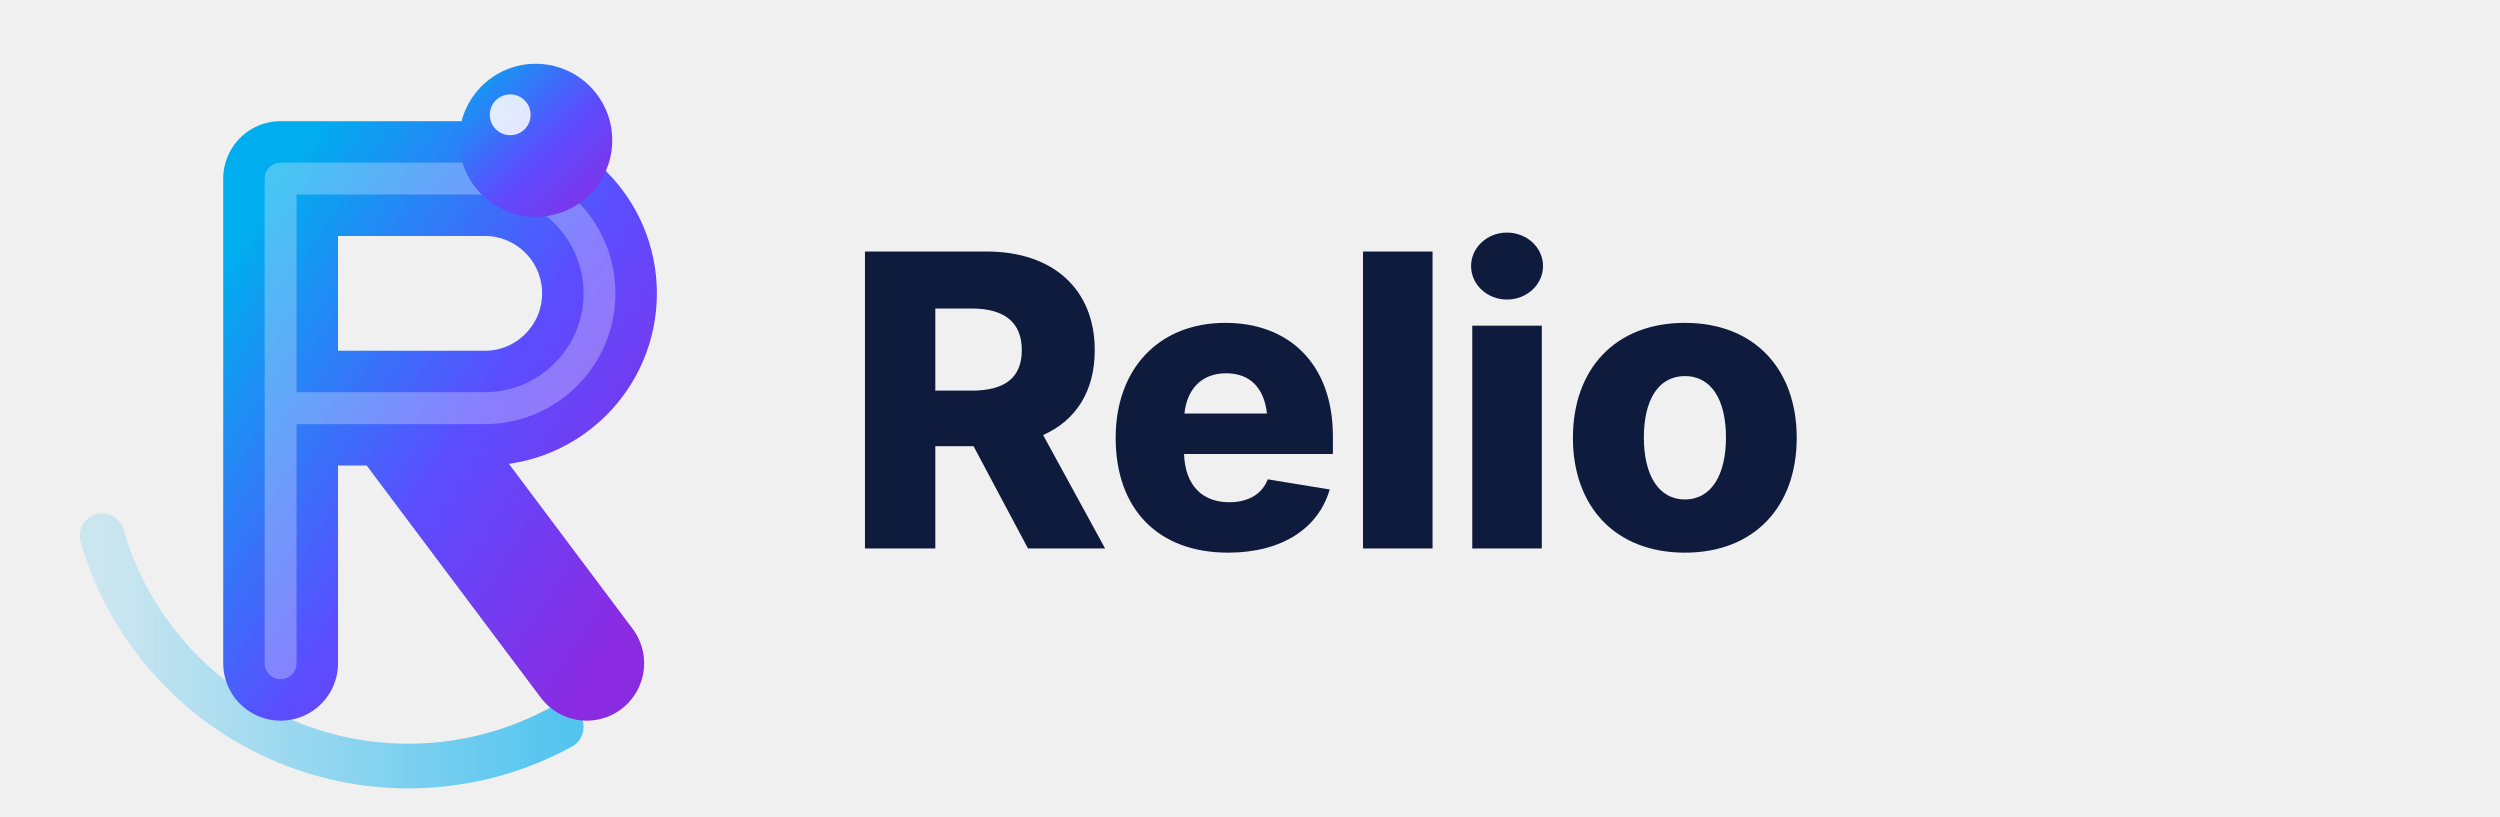
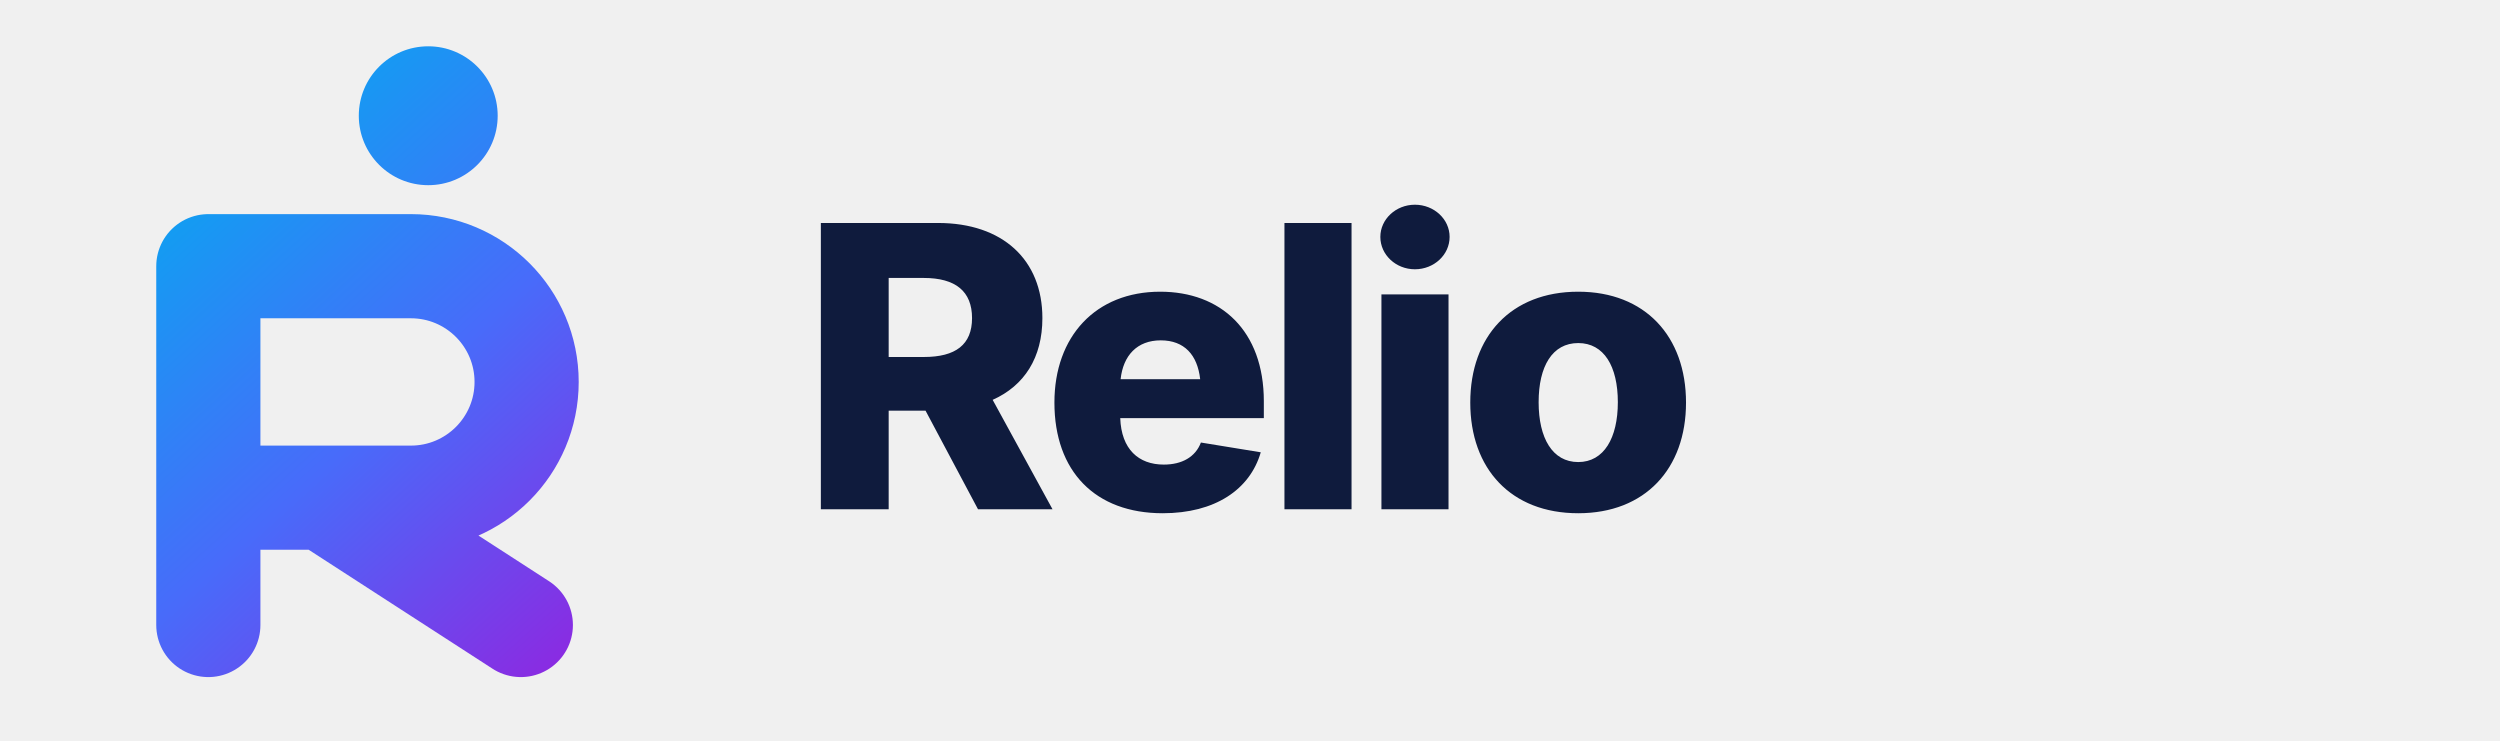
- <svg xmlns="http://www.w3.org/2000/svg" viewBox="0 0 196 64" role="img" aria-label="Relio">
+ <svg xmlns="http://www.w3.org/2000/svg" viewBox="0 0 216 64" role="img" aria-label="Relio">
  <defs>
-     <linearGradient id="relio-g" x1="0" y1="0" x2="1" y2="1">
-       <stop offset="0" stop-color="#00AEEF" />
-       <stop offset="0.55" stop-color="#5B4DFF" />
+     <linearGradient id="relio-light-gradient" x1="12" y1="10" x2="52" y2="54" gradientUnits="userSpaceOnUse">
+       <stop stop-color="#00AEEF" />
+       <stop offset=".56" stop-color="#486BFA" />
      <stop offset="1" stop-color="#8A2BE2" />
    </linearGradient>
-     <linearGradient id="relio-orbit" x1="0" y1="0" x2="1" y2="0">
-       <stop offset="0" stop-color="#00AEEF" stop-opacity=".15" />
-       <stop offset="1" stop-color="#00AEEF" stop-opacity=".65" />
-     </linearGradient>
  </defs>
-   <path d="M8 42 A25 25 0 0 0 44 57" fill="none" stroke="url(#relio-orbit)" stroke-width="3.5" stroke-linecap="round" />
-   <path d="M22 52 V14 H38 a9 9 0 0 1 0 18 H22 M31 32 L46 52" fill="none" stroke="url(#relio-g)" stroke-width="9" stroke-linecap="round" stroke-linejoin="round" />
-   <path d="M22 52 V14 H38 a9 9 0 0 1 0 18 H22" fill="none" stroke="#FFFFFF" stroke-opacity=".28" stroke-width="2.5" stroke-linecap="round" stroke-linejoin="round" />
-   <circle cx="42" cy="11" r="6" fill="url(#relio-g)" />
-   <circle cx="40" cy="9" r="1.6" fill="#FFFFFF" fill-opacity=".85" />
-   <text x="66" y="43" font-family="'Plus Jakarta Sans', Inter, system-ui, sans-serif" font-weight="800" font-size="32" letter-spacing="-0.5" fill="#0F1B3D">Relio</text>
+   <circle cx="37" cy="10" r="6" fill="url(#relio-light-gradient)" />
+   <path d="M18 54V23h17.5a10 10 0 0 1 0 20H18m10 0 17 11" fill="none" stroke="url(#relio-light-gradient)" stroke-width="9" stroke-linecap="round" stroke-linejoin="round" />
+   <text x="69" y="44" fill="#0F1B3D" font-family="'Plus Jakarta Sans', Inter, ui-sans-serif, system-ui, sans-serif" font-size="34" font-weight="800" letter-spacing="-1.25">Relio</text>
</svg>
